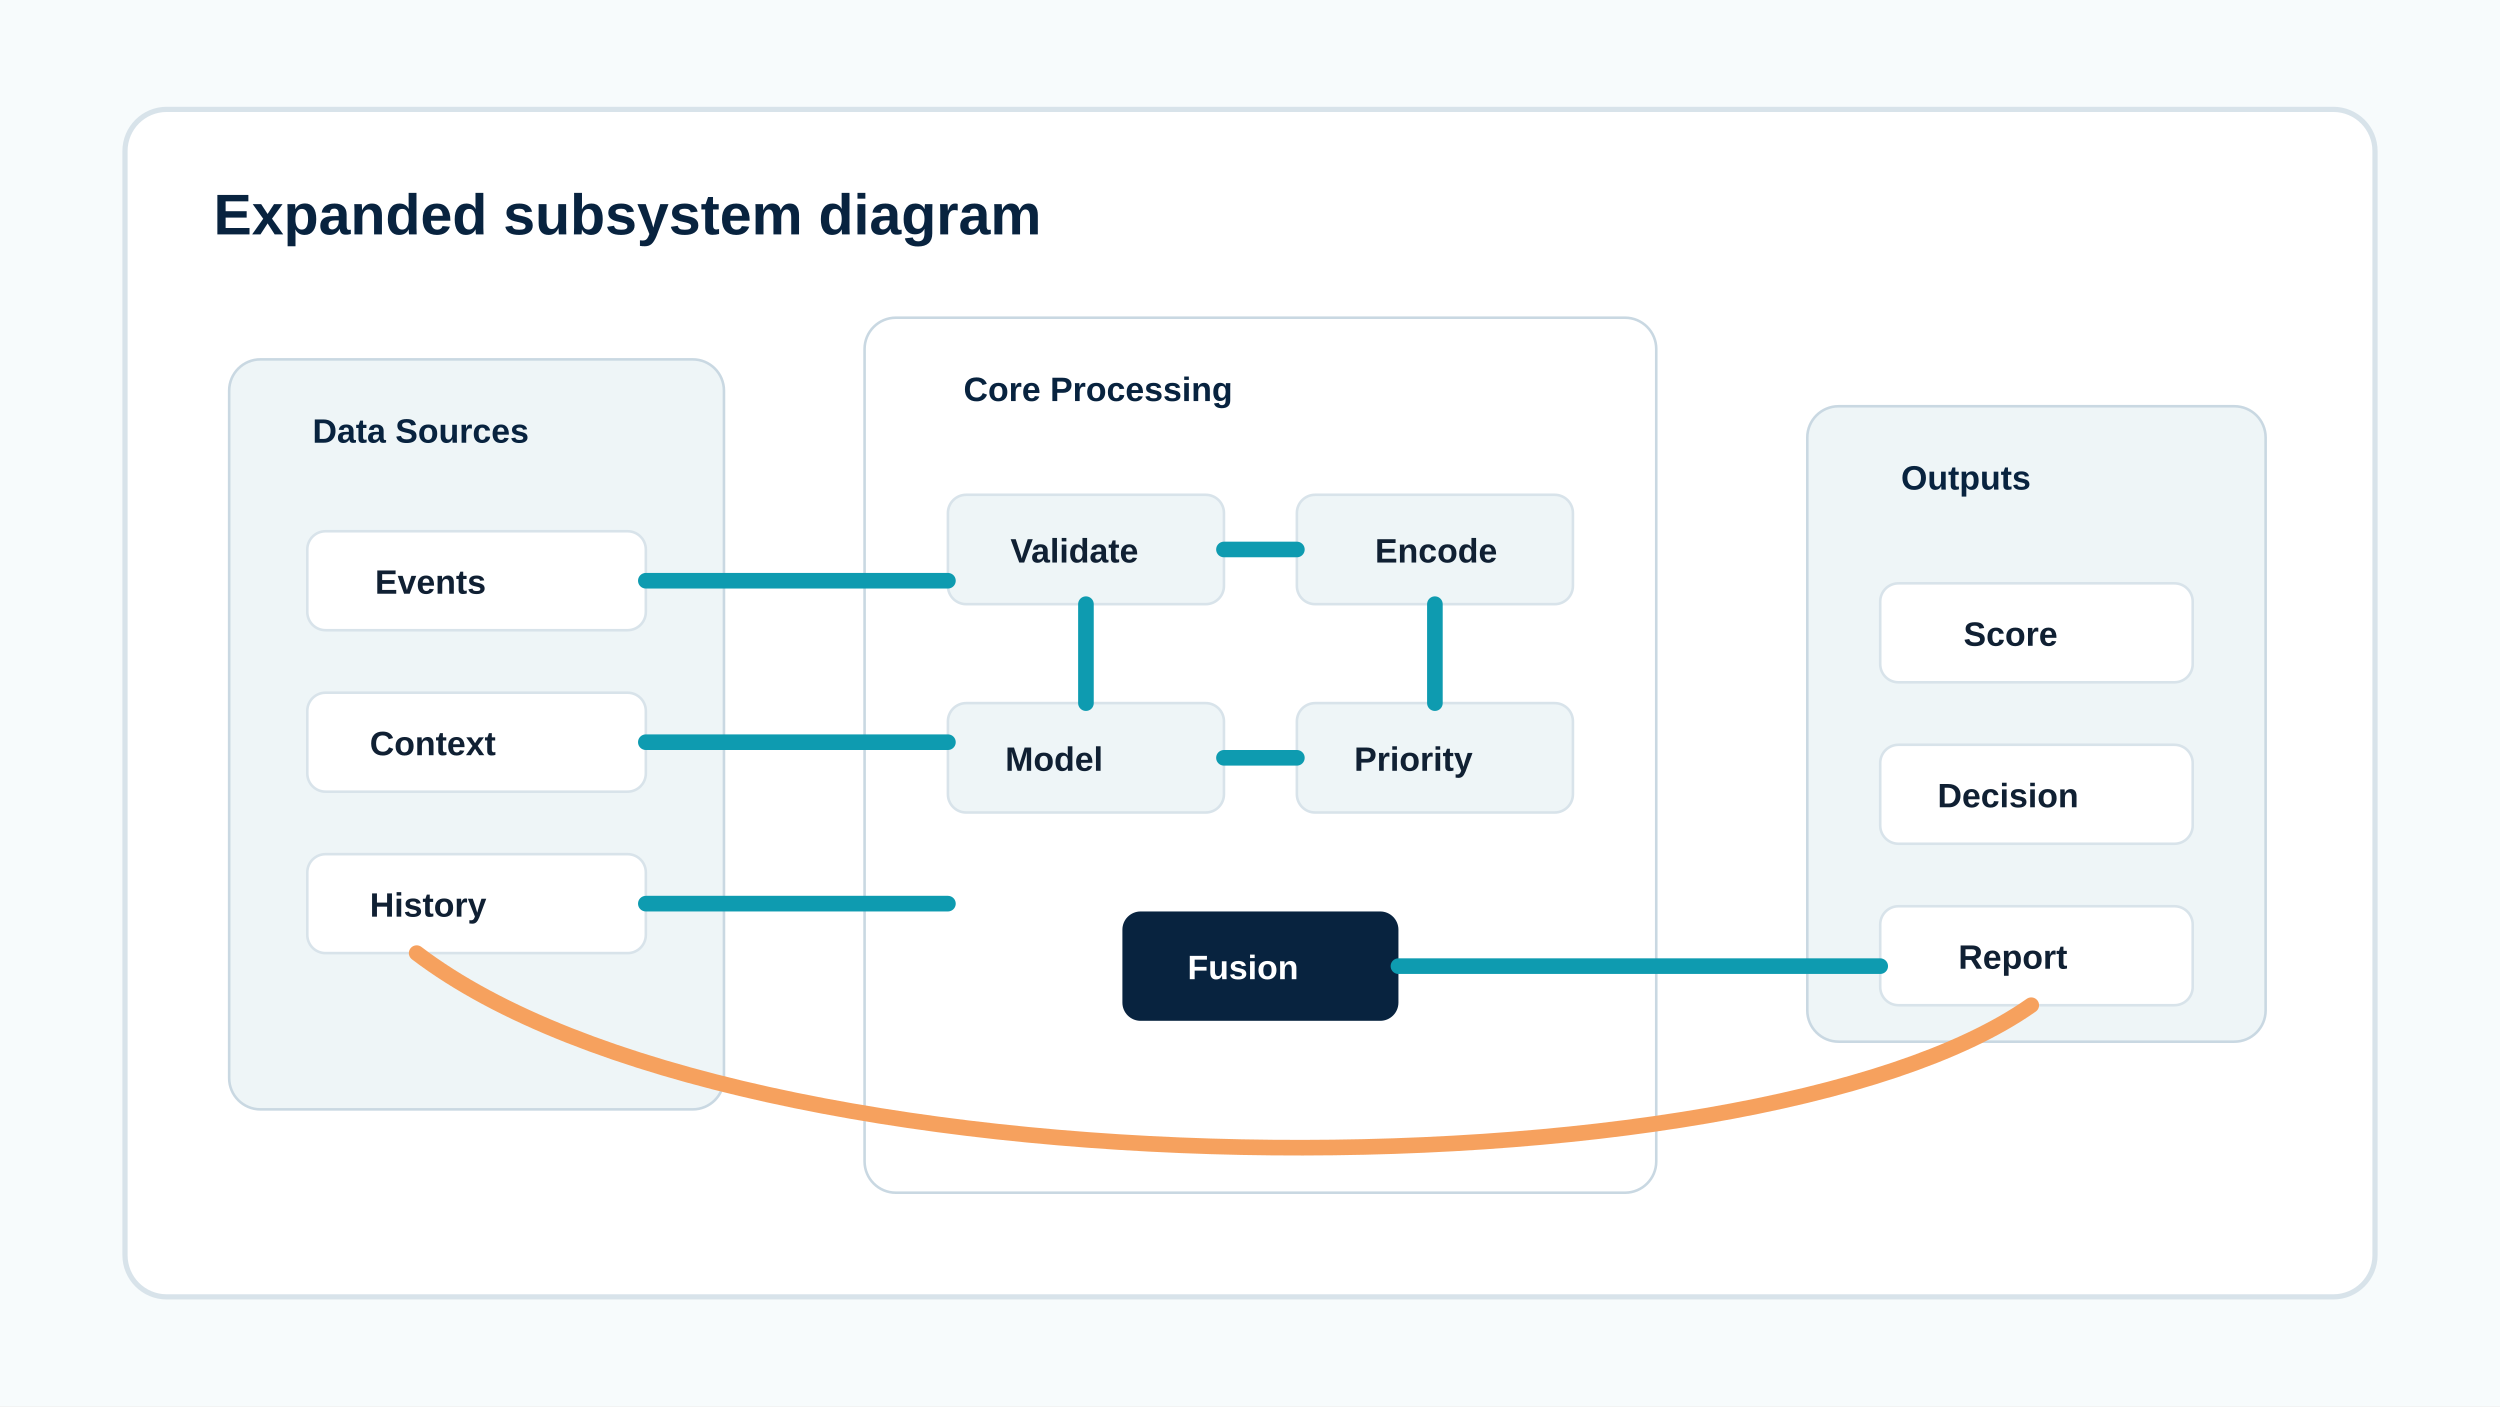
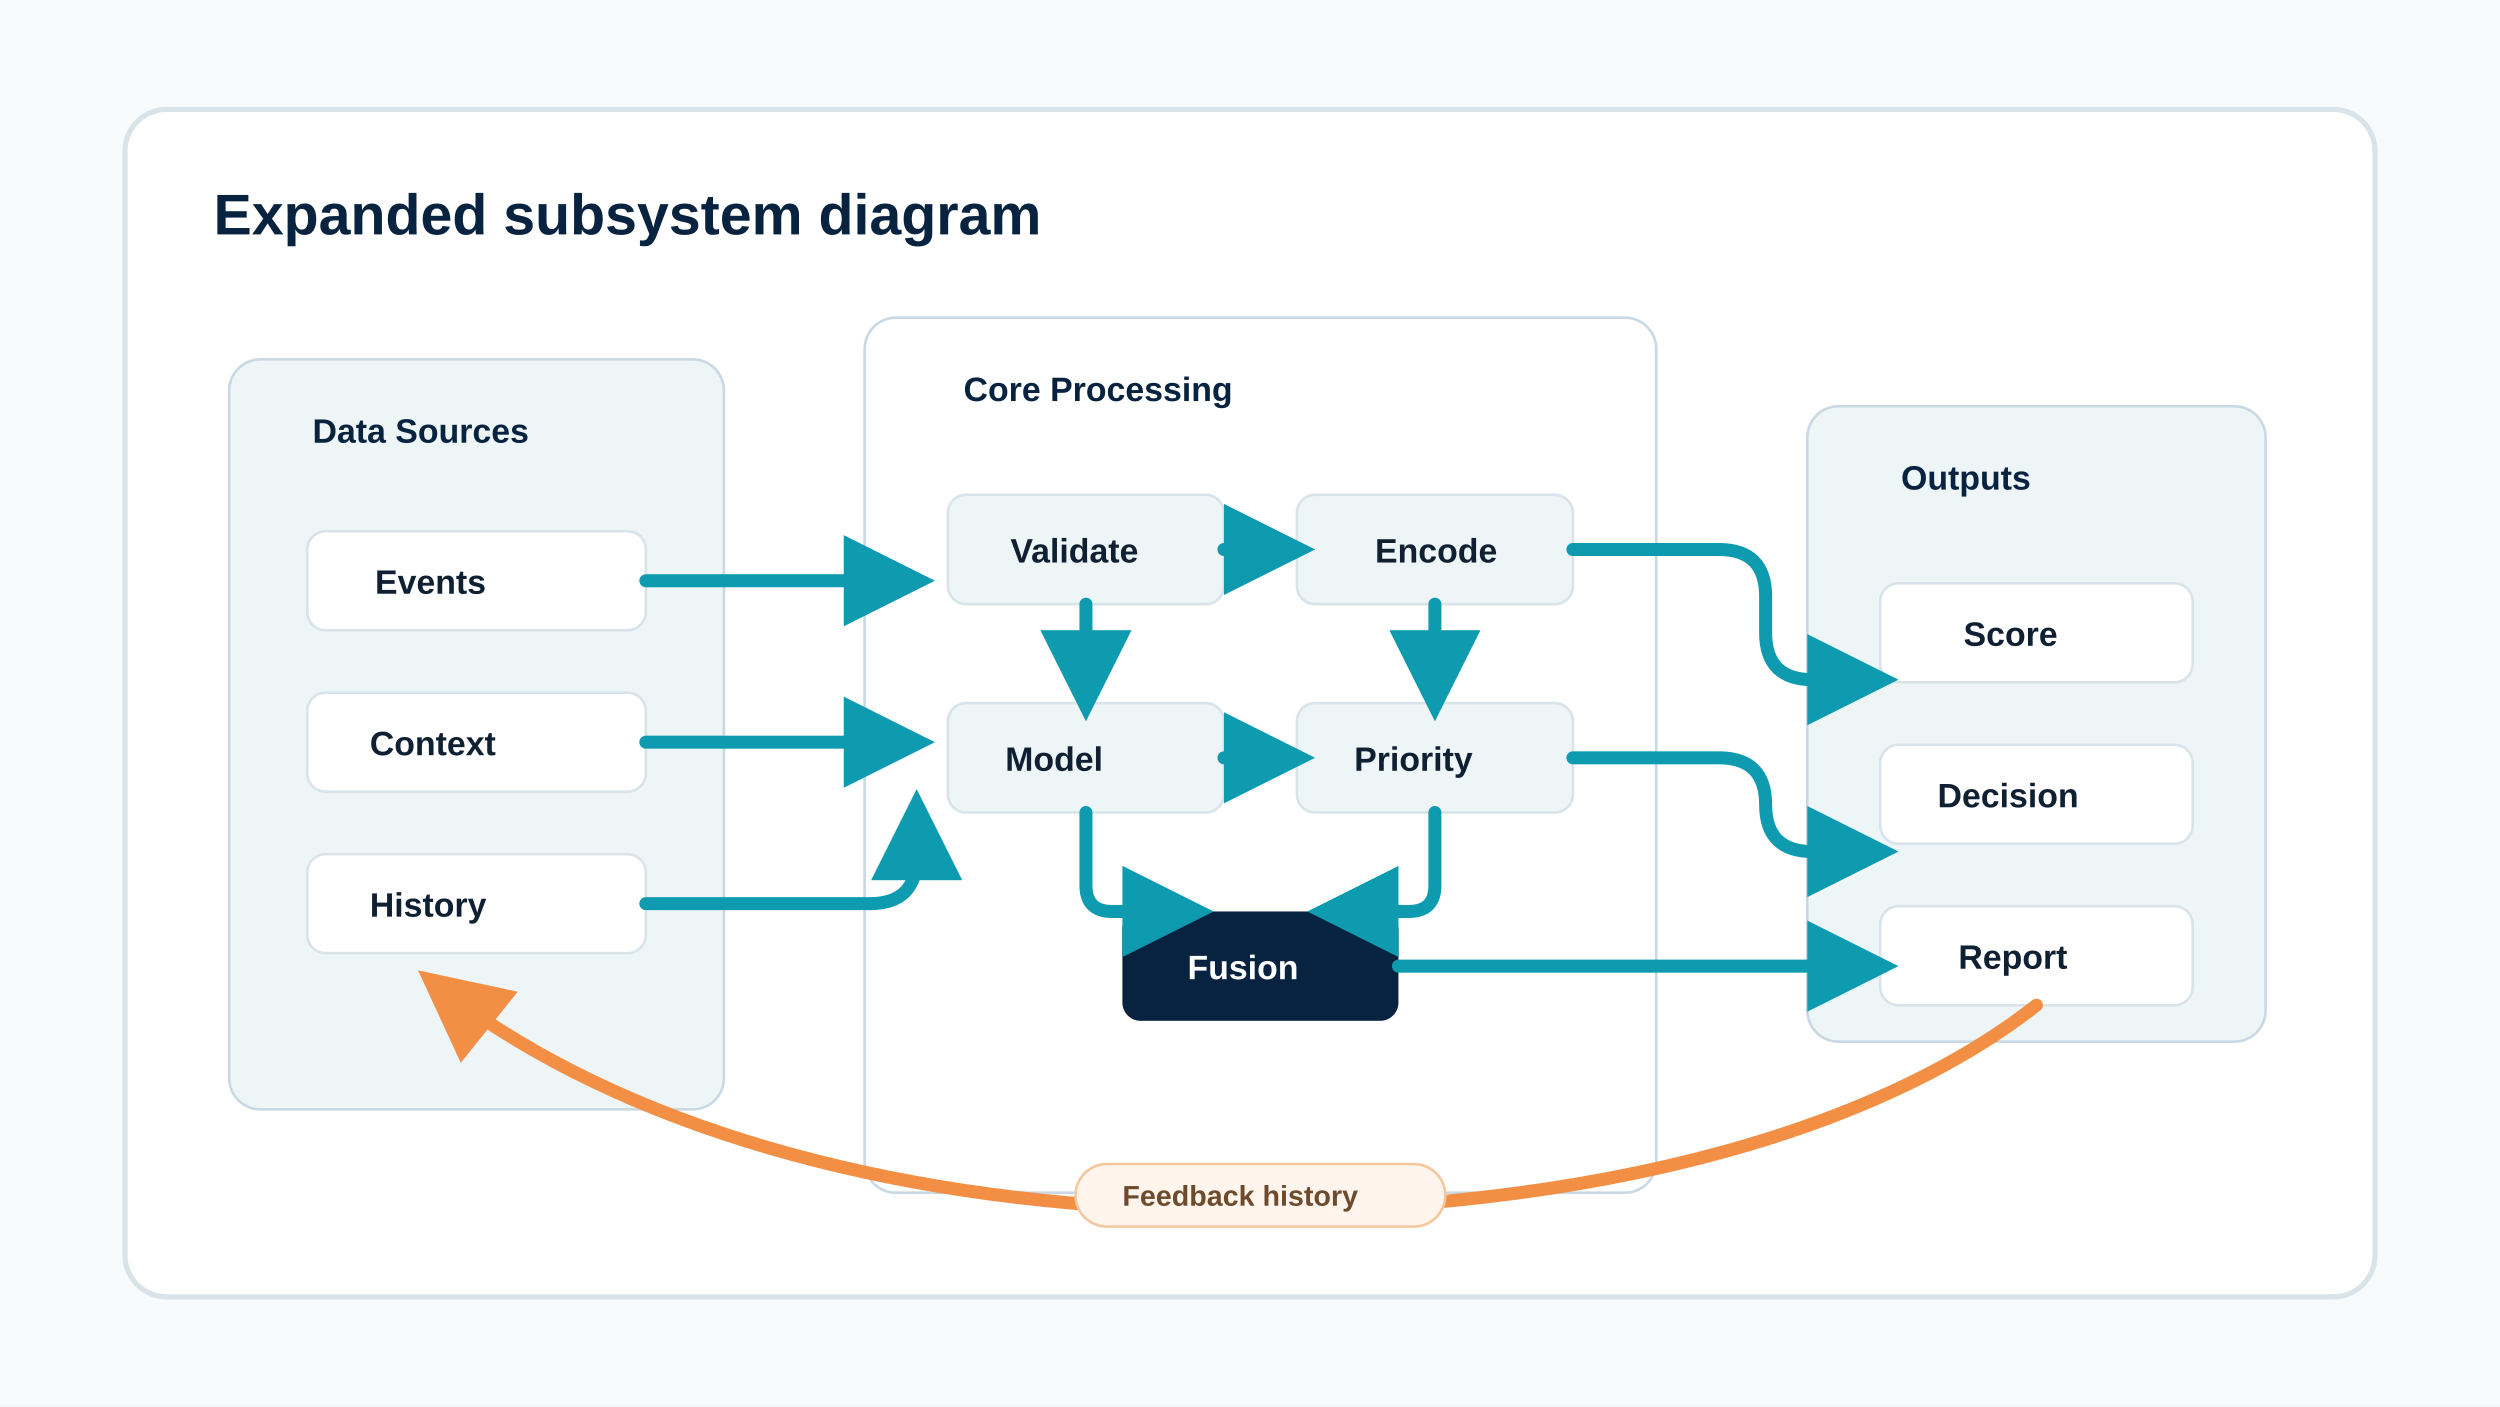
<svg xmlns="http://www.w3.org/2000/svg" viewBox="0 0 960 540" role="img">
  <rect width="960" height="540" fill="#f7fbfc" />
  <rect x="48" y="42" width="864" height="456" rx="16" fill="#fff" stroke="#d8e3ea" stroke-width="2" />
  <text x="82" y="90" fill="#08233f" font-family="Segoe UI, Arial, sans-serif" font-size="22" font-weight="900">Expanded subsystem diagram</text>
+   <defs>
+     <marker id="flowArrow" viewBox="0 0 10 10" refX="8" refY="5" markerWidth="7" markerHeight="7" orient="auto-start-reverse">
+       <path d="M 0 0 L 10 5 L 0 10 z" fill="#0e9bb0" />
+     </marker>
+     <marker id="feedbackArrow" viewBox="0 0 10 10" refX="8" refY="5" markerWidth="7" markerHeight="7" orient="auto-start-reverse">
+       <path d="M 0 0 L 10 5 L 0 10 z" fill="#f28f45" />
+     </marker>
+   </defs>
  <g font-family="Segoe UI, Arial, sans-serif" font-size="13" font-weight="900">
    <rect x="88" y="138" width="190" height="288" rx="12" fill="#eef5f7" stroke="#c9d8e2" />
    <text x="120" y="170" fill="#08233f">Data Sources</text>
    <rect x="118" y="204" width="130" height="38" rx="7" fill="#fff" stroke="#d8e3ea" />
    <text x="144" y="228" fill="#102033">Events</text>
    <rect x="118" y="266" width="130" height="38" rx="7" fill="#fff" stroke="#d8e3ea" />
    <text x="142" y="290" fill="#102033">Context</text>
    <rect x="118" y="328" width="130" height="38" rx="7" fill="#fff" stroke="#d8e3ea" />
    <text x="142" y="352" fill="#102033">History</text>
    <rect x="332" y="122" width="304" height="336" rx="12" fill="#fff" stroke="#c9d8e2" />
    <text x="370" y="154" fill="#08233f">Core Processing</text>
    <rect x="364" y="190" width="106" height="42" rx="7" fill="#eef5f7" stroke="#d8e3ea" />
    <text x="388" y="216" fill="#102033">Validate</text>
    <rect x="498" y="190" width="106" height="42" rx="7" fill="#eef5f7" stroke="#d8e3ea" />
    <text x="528" y="216" fill="#102033">Encode</text>
    <rect x="364" y="270" width="106" height="42" rx="7" fill="#eef5f7" stroke="#d8e3ea" />
    <text x="386" y="296" fill="#102033">Model</text>
    <rect x="498" y="270" width="106" height="42" rx="7" fill="#eef5f7" stroke="#d8e3ea" />
    <text x="520" y="296" fill="#102033">Priority</text>
    <rect x="431" y="350" width="106" height="42" rx="7" fill="#08233f" />
    <text x="456" y="376" fill="#fff">Fusion</text>
    <rect x="694" y="156" width="176" height="244" rx="12" fill="#eef5f7" stroke="#c9d8e2" />
    <text x="730" y="188" fill="#08233f">Outputs</text>
    <rect x="722" y="224" width="120" height="38" rx="7" fill="#fff" stroke="#d8e3ea" />
    <text x="754" y="248" fill="#102033">Score</text>
    <rect x="722" y="286" width="120" height="38" rx="7" fill="#fff" stroke="#d8e3ea" />
    <text x="744" y="310" fill="#102033">Decision</text>
    <rect x="722" y="348" width="120" height="38" rx="7" fill="#fff" stroke="#d8e3ea" />
    <text x="752" y="372" fill="#102033">Report</text>
  </g>
-   <g stroke="#0e9bb0" stroke-width="6" fill="none" stroke-linecap="round">
-     <path d="M248 223h116" />
-     <path d="M248 285h116" />
-     <path d="M248 347h116" />
+   <g stroke="#0e9bb0" stroke-width="5" fill="none" stroke-linecap="round" stroke-linejoin="round" marker-end="url(#flowArrow)">
+     <path d="M248 223h104" />
+     <path d="M248 285h104" />
+     <path d="M248 347h86q18 0 18-18v-19" />
    <path d="M470 211h28" />
    <path d="M417 232v38" />
    <path d="M551 232v38" />
    <path d="M470 291h28" />
+     <path d="M417 312v28q0 10 10 10h32" />
+     <path d="M551 312v28q0 10-10 10h-32" />
    <path d="M537 371h185" />
-     <path d="M780 386c-108 76-494 76-620-20" stroke="#f6a15e" />
+     <path d="M604 211h56q18 0 18 18v14q0 18 18 18h26" />
+     <path d="M604 291h56q18 0 18 18q0 18 18 18h26" />
+   </g>
+   <g stroke="#f28f45" stroke-width="5" fill="none" stroke-linecap="round" stroke-linejoin="round" marker-end="url(#feedbackArrow)">
+     <path d="M782 386c-70 55-196 84-340 78c-112-5-211-35-276-87" />
+   </g>
+   <g font-family="Segoe UI, Arial, sans-serif" font-size="11" font-weight="800" fill="#6e4b2c">
+     <rect x="413" y="447" width="142" height="24" rx="12" fill="#fff5ec" stroke="#f5c79d" />
+     <text x="431" y="463">Feedback history</text>
  </g>
</svg>
